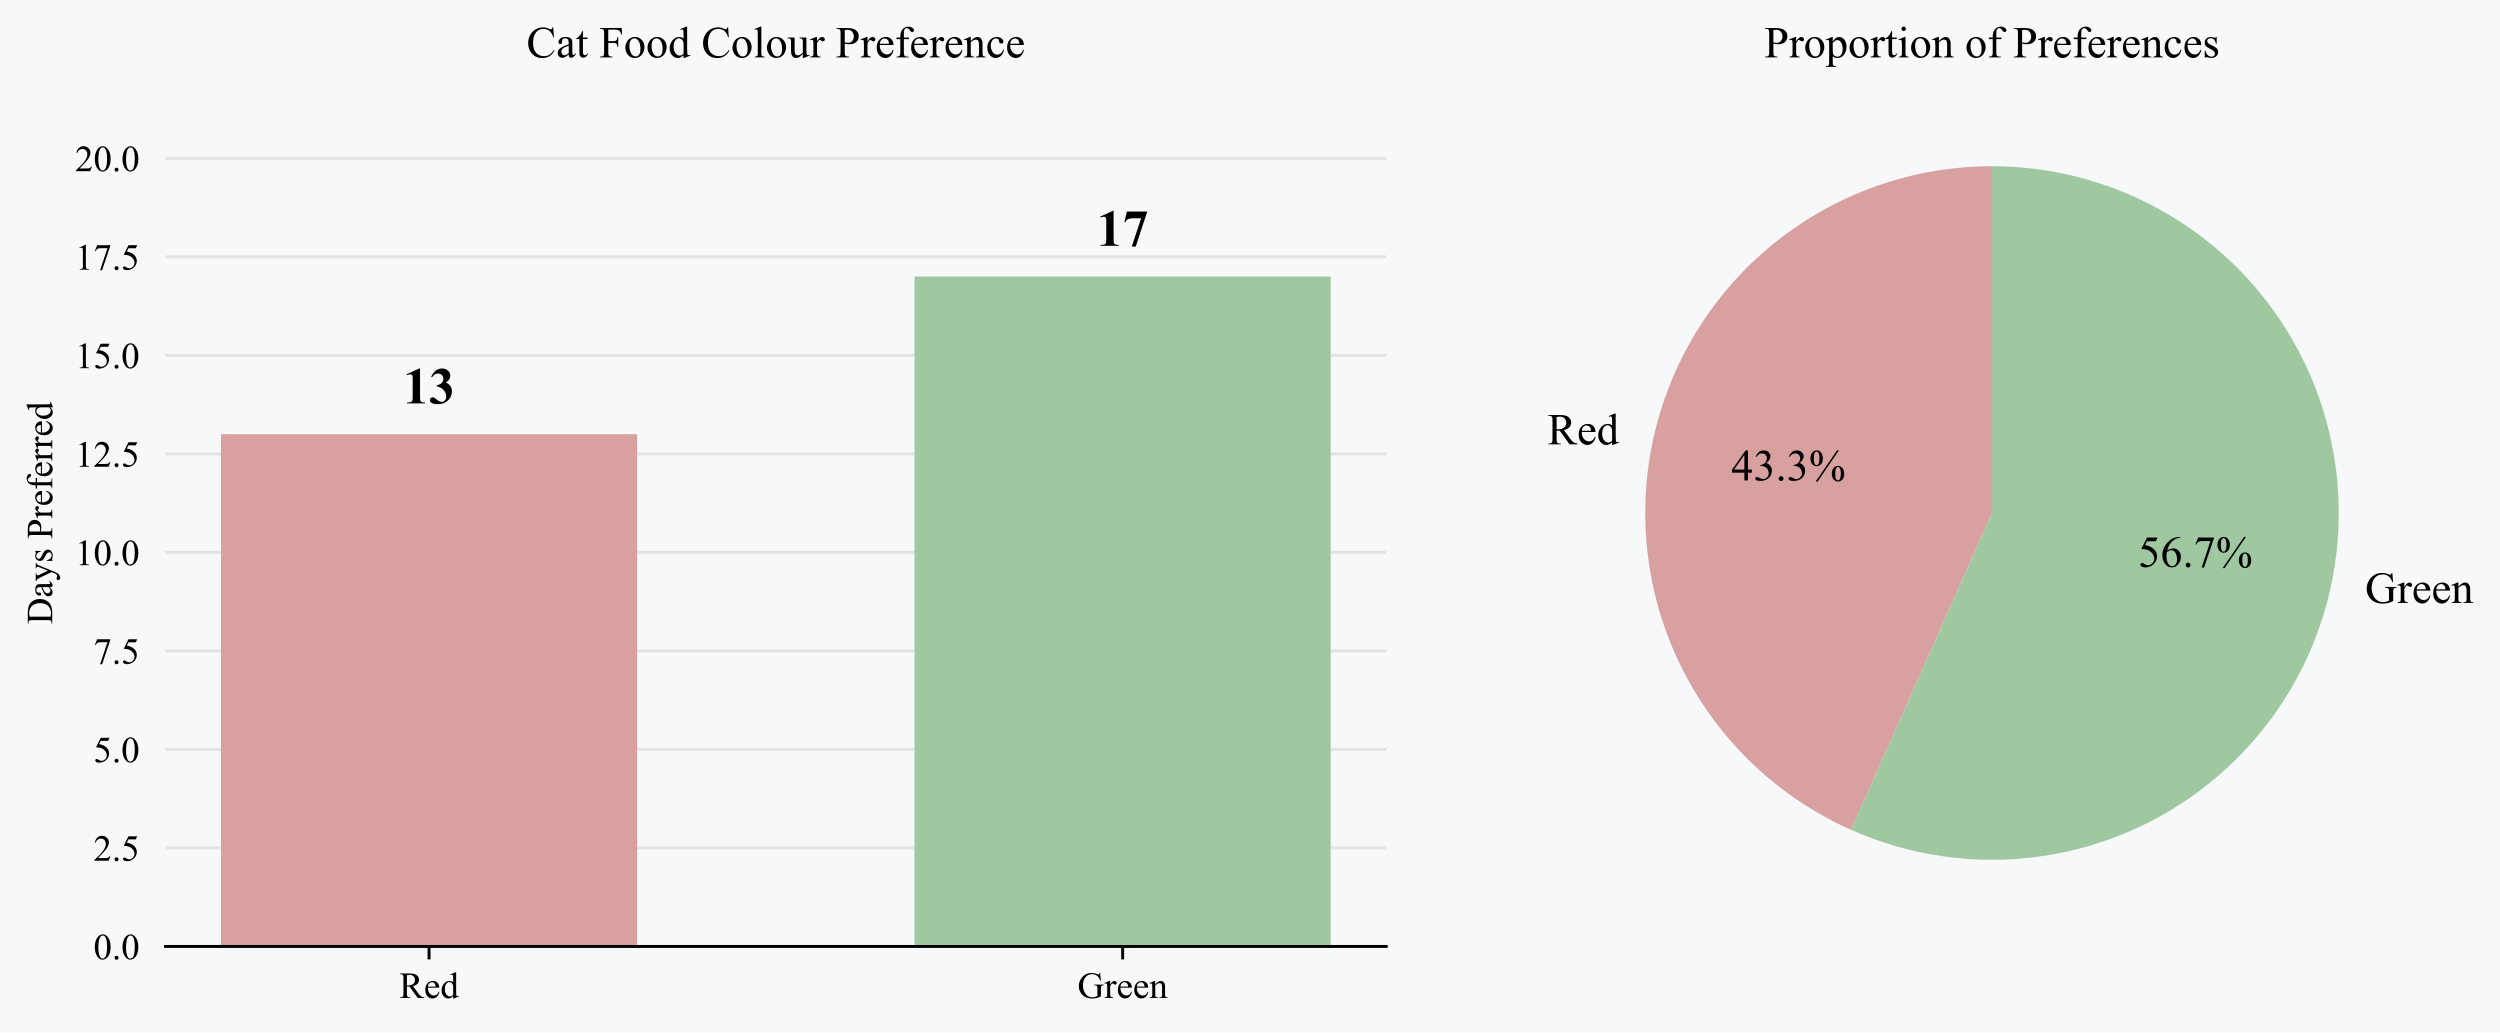
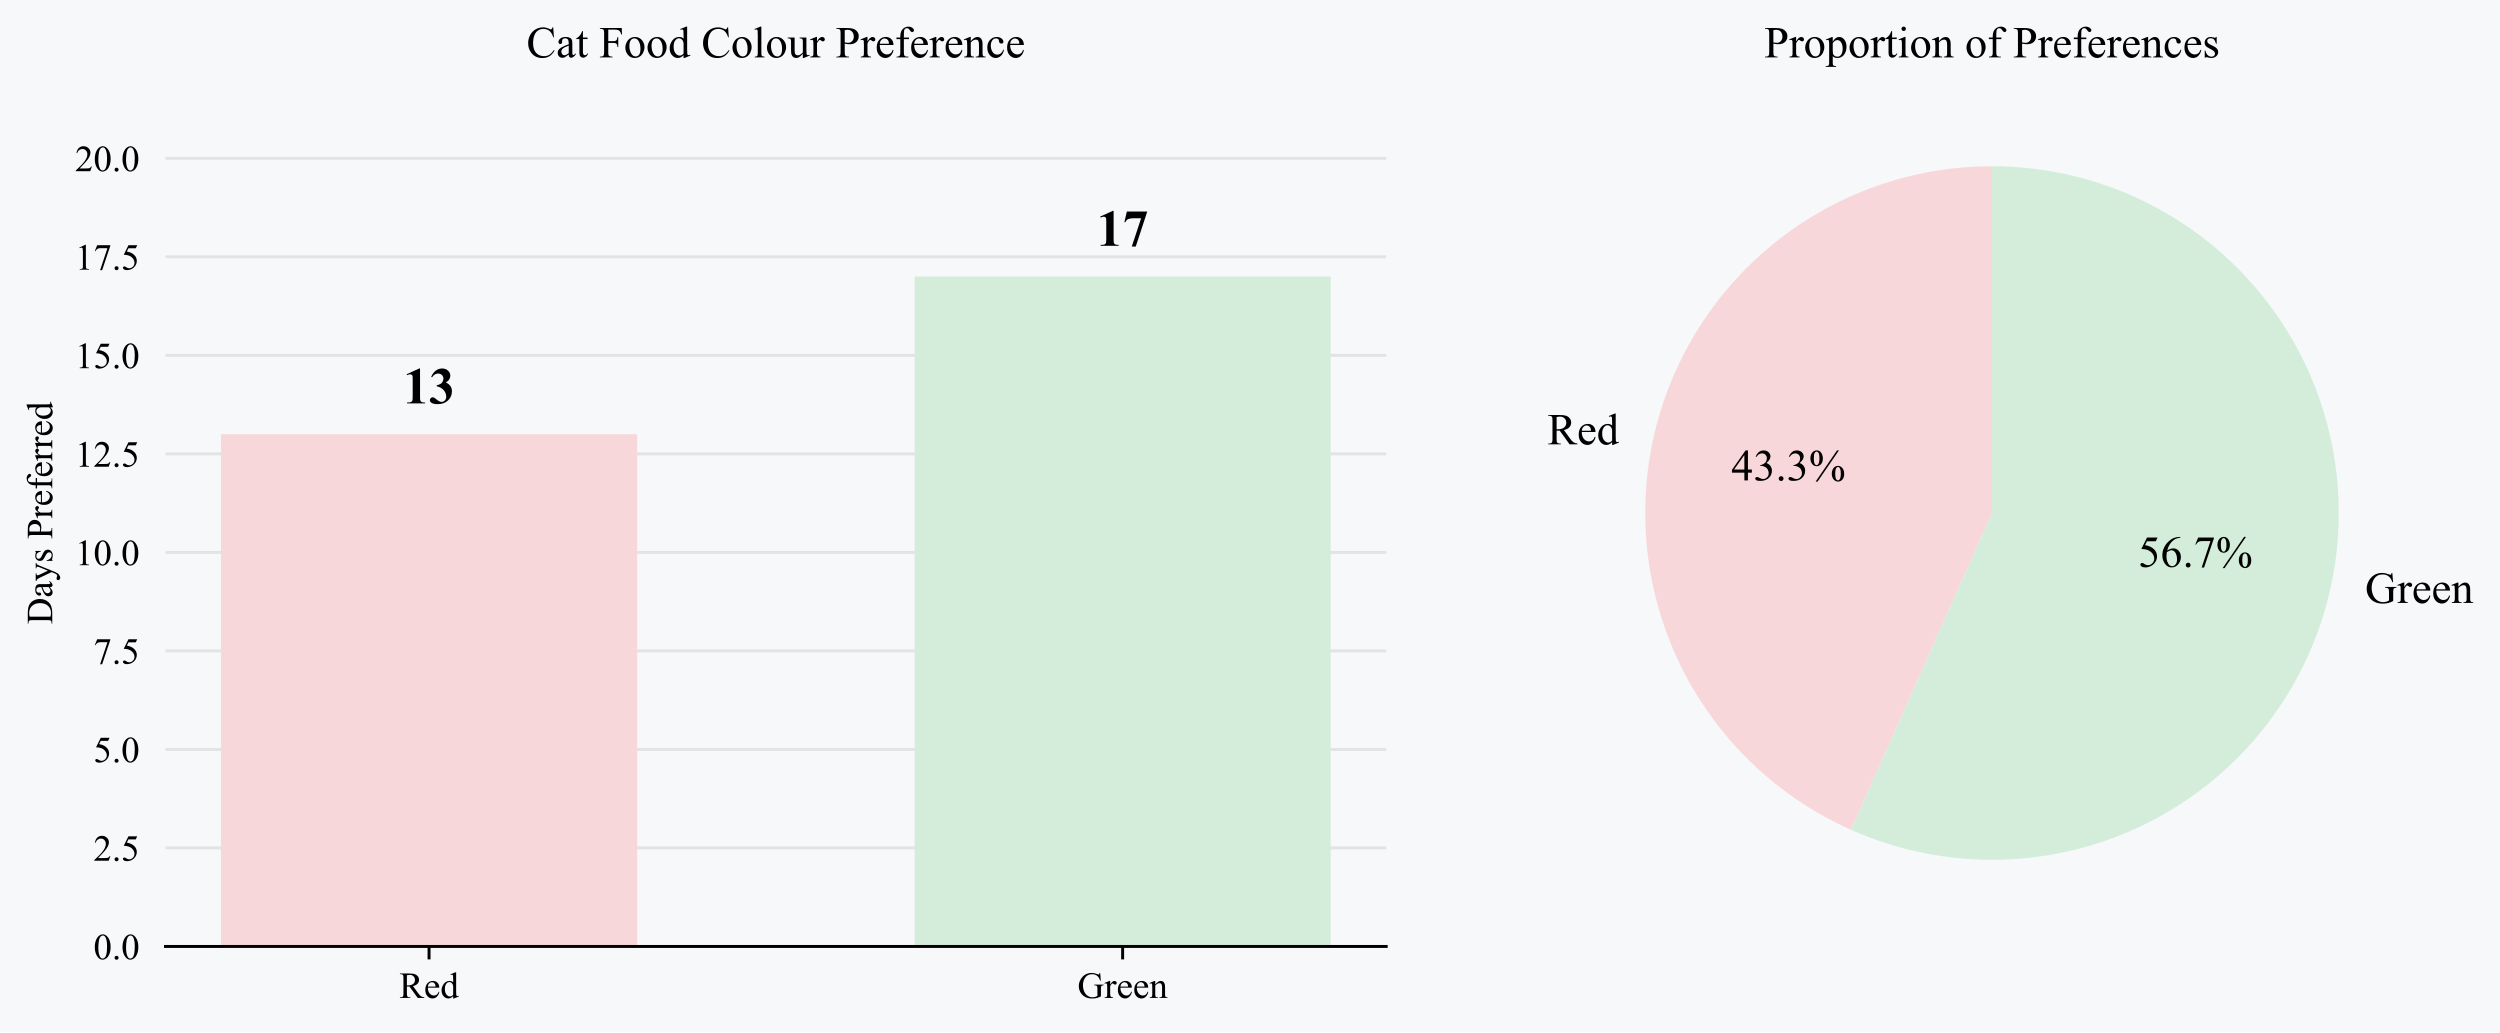
<svg xmlns="http://www.w3.org/2000/svg" xmlns:xlink="http://www.w3.org/1999/xlink" width="676.773pt" height="279.495pt" viewBox="0 0 676.773 279.495" version="1.1">
  <defs>
    <style type="text/css">*{stroke-linejoin: round; stroke-linecap: butt}</style>
  </defs>
  <g id="figure_1">
    <g id="patch_1">
      <path d="M 0 279.495  L 676.773 279.495  L 676.773 0  L 0 0  z " style="fill: #f6f8fa" />
    </g>
    <g id="axes_1">
      <g id="patch_2">
        <path d="M 44.802 256.212  L 375.255 256.212  L 375.255 21.532  L 44.802 21.532  z " style="fill: #f6f8fa" />
      </g>
      <g id="matplotlib.axis_1">
        <g id="xtick_1">
          <g id="line2d_1">
            <defs>
-               <path id="mcd4ab4fee8" d="M 0 0  L 0 3.5  " style="stroke: #000000; stroke-width: 0.8" />
+               <path id="mdacea5c251" d="M 0 0  L 0 3.5  " style="stroke: #000000; stroke-width: 0.8" />
            </defs>
            <g>
-               <use xlink:href="#mcd4ab4fee8" x="116.149" y="256.212" style="stroke: #000000; stroke-width: 0.8" />
+               <use xlink:href="#mdacea5c251" x="116.149" y="256.212" style="stroke: #000000; stroke-width: 0.8" />
            </g>
          </g>
          <g id="text_1">
            <g transform="translate(108.0947 270.1562) scale(0.1 -0.1)">
              <defs>
                <path id="TimesNewRomanPSMT-52" d="M 4325 0  L 3194 0  L 1759 1981  Q 1600 1975 1500 1975  Q 1459 1975 1412 1976  Q 1366 1978 1316 1981  L 1316 750  Q 1316 350 1403 253  Q 1522 116 1759 116  L 1925 116  L 1925 0  L 109 0  L 109 116  L 269 116  Q 538 116 653 291  Q 719 388 719 750  L 719 3488  Q 719 3888 631 3984  Q 509 4122 269 4122  L 109 4122  L 109 4238  L 1653 4238  Q 2328 4238 2648 4139  Q 2969 4041 3192 3777  Q 3416 3513 3416 3147  Q 3416 2756 3161 2468  Q 2906 2181 2372 2063  L 3247 847  Q 3547 428 3762 290  Q 3978 153 4325 116  L 4325 0  z M 1316 2178  Q 1375 2178 1419 2176  Q 1463 2175 1491 2175  Q 2097 2175 2405 2437  Q 2713 2700 2713 3106  Q 2713 3503 2464 3751  Q 2216 4000 1806 4000  Q 1625 4000 1316 3941  L 1316 2178  z " transform="scale(0.015625)" />
                <path id="TimesNewRomanPSMT-65" d="M 681 1784  Q 678 1147 991 784  Q 1303 422 1725 422  Q 2006 422 2214 576  Q 2422 731 2563 1106  L 2659 1044  Q 2594 616 2278 264  Q 1963 -88 1488 -88  Q 972 -88 605 314  Q 238 716 238 1394  Q 238 2128 614 2539  Q 991 2950 1559 2950  Q 2041 2950 2350 2633  Q 2659 2316 2659 1784  L 681 1784  z M 681 1966  L 2006 1966  Q 1991 2241 1941 2353  Q 1863 2528 1708 2628  Q 1553 2728 1384 2728  Q 1125 2728 920 2526  Q 716 2325 681 1966  z " transform="scale(0.015625)" />
                <path id="TimesNewRomanPSMT-64" d="M 2222 322  Q 2013 103 1813 7  Q 1613 -88 1381 -88  Q 913 -88 563 304  Q 213 697 213 1313  Q 213 1928 600 2439  Q 988 2950 1597 2950  Q 1975 2950 2222 2709  L 2222 3238  Q 2222 3728 2198 3840  Q 2175 3953 2125 3993  Q 2075 4034 2000 4034  Q 1919 4034 1784 3984  L 1744 4094  L 2597 4444  L 2738 4444  L 2738 1134  Q 2738 631 2761 520  Q 2784 409 2836 365  Q 2888 322 2956 322  Q 3041 322 3181 375  L 3216 266  L 2366 -88  L 2222 -88  L 2222 322  z M 2222 541  L 2222 2016  Q 2203 2228 2109 2403  Q 2016 2578 1861 2667  Q 1706 2756 1559 2756  Q 1284 2756 1069 2509  Q 784 2184 784 1559  Q 784 928 1059 592  Q 1334 256 1672 256  Q 1956 256 2222 541  z " transform="scale(0.015625)" />
              </defs>
              <use xlink:href="#TimesNewRomanPSMT-52" />
              <use xlink:href="#TimesNewRomanPSMT-65" x="66.699" />
              <use xlink:href="#TimesNewRomanPSMT-64" x="111.084" />
            </g>
          </g>
        </g>
        <g id="xtick_2">
          <g id="line2d_2">
            <g>
-               <use xlink:href="#mcd4ab4fee8" x="303.907" y="256.212" style="stroke: #000000; stroke-width: 0.8" />
+               <use xlink:href="#mdacea5c251" x="303.907" y="256.212" style="stroke: #000000; stroke-width: 0.8" />
            </g>
          </g>
          <g id="text_2">
            <g transform="translate(291.6919 270.1562) scale(0.1 -0.1)">
              <defs>
                <path id="TimesNewRomanPSMT-47" d="M 3928 4334  L 4038 2997  L 3928 2997  Q 3763 3497 3500 3750  Q 3122 4116 2528 4116  Q 1719 4116 1297 3475  Q 944 2934 944 2188  Q 944 1581 1178 1081  Q 1413 581 1792 348  Q 2172 116 2572 116  Q 2806 116 3025 175  Q 3244 234 3447 350  L 3447 1575  Q 3447 1894 3398 1992  Q 3350 2091 3248 2142  Q 3147 2194 2891 2194  L 2891 2313  L 4531 2313  L 4531 2194  L 4453 2194  Q 4209 2194 4119 2031  Q 4056 1916 4056 1575  L 4056 278  Q 3697 84 3347 -6  Q 2997 -97 2569 -97  Q 1341 -97 703 691  Q 225 1281 225 2053  Q 225 2613 494 3125  Q 813 3734 1369 4063  Q 1834 4334 2469 4334  Q 2700 4334 2889 4296  Q 3078 4259 3425 4131  Q 3600 4066 3659 4066  Q 3719 4066 3761 4120  Q 3803 4175 3813 4334  L 3928 4334  z " transform="scale(0.015625)" />
                <path id="TimesNewRomanPSMT-72" d="M 1038 2947  L 1038 2303  Q 1397 2947 1775 2947  Q 1947 2947 2059 2842  Q 2172 2738 2172 2600  Q 2172 2478 2090 2393  Q 2009 2309 1897 2309  Q 1788 2309 1652 2417  Q 1516 2525 1450 2525  Q 1394 2525 1328 2463  Q 1188 2334 1038 2041  L 1038 669  Q 1038 431 1097 309  Q 1138 225 1241 169  Q 1344 113 1538 113  L 1538 0  L 72 0  L 72 113  Q 291 113 397 181  Q 475 231 506 341  Q 522 394 522 644  L 522 1753  Q 522 2253 501 2348  Q 481 2444 426 2487  Q 372 2531 291 2531  Q 194 2531 72 2484  L 41 2597  L 906 2947  L 1038 2947  z " transform="scale(0.015625)" />
                <path id="TimesNewRomanPSMT-6e" d="M 1034 2341  Q 1538 2947 1994 2947  Q 2228 2947 2397 2830  Q 2566 2713 2666 2444  Q 2734 2256 2734 1869  L 2734 647  Q 2734 375 2778 278  Q 2813 200 2889 156  Q 2966 113 3172 113  L 3172 0  L 1756 0  L 1756 113  L 1816 113  Q 2016 113 2095 173  Q 2175 234 2206 353  Q 2219 400 2219 647  L 2219 1819  Q 2219 2209 2117 2386  Q 2016 2563 1775 2563  Q 1403 2563 1034 2156  L 1034 647  Q 1034 356 1069 288  Q 1113 197 1189 155  Q 1266 113 1500 113  L 1500 0  L 84 0  L 84 113  L 147 113  Q 366 113 442 223  Q 519 334 519 647  L 519 1709  Q 519 2225 495 2337  Q 472 2450 423 2490  Q 375 2531 294 2531  Q 206 2531 84 2484  L 38 2597  L 900 2947  L 1034 2947  L 1034 2341  z " transform="scale(0.015625)" />
              </defs>
              <use xlink:href="#TimesNewRomanPSMT-47" />
              <use xlink:href="#TimesNewRomanPSMT-72" x="72.217" />
              <use xlink:href="#TimesNewRomanPSMT-65" x="105.518" />
              <use xlink:href="#TimesNewRomanPSMT-65" x="149.902" />
              <use xlink:href="#TimesNewRomanPSMT-6e" x="194.287" />
            </g>
          </g>
        </g>
      </g>
      <g id="matplotlib.axis_2">
        <g id="ytick_1">
          <g id="line2d_3">
-             <path d="M 44.802 256.212  L 375.255 256.212  " clip-path="url(#pd2b4580885)" style="fill: none; stroke: #b0b0b0; stroke-opacity: 0.3; stroke-width: 0.8; stroke-linecap: square" />
+             <path d="M 44.802 256.212  L 375.255 256.212  " clip-path="url(#p3862cb9d62)" style="fill: none; stroke: #b0b0b0; stroke-opacity: 0.3; stroke-width: 0.8; stroke-linecap: square" />
          </g>
          <g id="text_3">
            <g transform="translate(25.30156 259.6844) scale(0.1 -0.1)">
              <defs>
                <path id="TimesNewRomanPSMT-30" d="M 231 2094  Q 231 2819 450 3342  Q 669 3866 1031 4122  Q 1313 4325 1613 4325  Q 2100 4325 2488 3828  Q 2972 3213 2972 2159  Q 2972 1422 2759 906  Q 2547 391 2217 158  Q 1888 -75 1581 -75  Q 975 -75 572 641  Q 231 1244 231 2094  z M 844 2016  Q 844 1141 1059 588  Q 1238 122 1591 122  Q 1759 122 1940 273  Q 2122 425 2216 781  Q 2359 1319 2359 2297  Q 2359 3022 2209 3506  Q 2097 3866 1919 4016  Q 1791 4119 1609 4119  Q 1397 4119 1231 3928  Q 1006 3669 925 3112  Q 844 2556 844 2016  z " transform="scale(0.015625)" />
                <path id="TimesNewRomanPSMT-2e" d="M 800 606  Q 947 606 1047 504  Q 1147 403 1147 259  Q 1147 116 1045 14  Q 944 -88 800 -88  Q 656 -88 554 14  Q 453 116 453 259  Q 453 406 554 506  Q 656 606 800 606  z " transform="scale(0.015625)" />
              </defs>
              <use xlink:href="#TimesNewRomanPSMT-30" />
              <use xlink:href="#TimesNewRomanPSMT-2e" x="50" />
              <use xlink:href="#TimesNewRomanPSMT-30" x="75" />
            </g>
          </g>
        </g>
        <g id="ytick_2">
          <g id="line2d_4">
-             <path d="M 44.802 229.544  L 375.255 229.544  " clip-path="url(#pd2b4580885)" style="fill: none; stroke: #b0b0b0; stroke-opacity: 0.3; stroke-width: 0.8; stroke-linecap: square" />
+             <path d="M 44.802 229.544  L 375.255 229.544  " clip-path="url(#p3862cb9d62)" style="fill: none; stroke: #b0b0b0; stroke-opacity: 0.3; stroke-width: 0.8; stroke-linecap: square" />
          </g>
          <g id="text_4">
            <g transform="translate(25.30156 233.0162) scale(0.1 -0.1)">
              <defs>
                <path id="TimesNewRomanPSMT-32" d="M 2934 816  L 2638 0  L 138 0  L 138 116  Q 1241 1122 1691 1759  Q 2141 2397 2141 2925  Q 2141 3328 1894 3587  Q 1647 3847 1303 3847  Q 991 3847 742 3664  Q 494 3481 375 3128  L 259 3128  Q 338 3706 661 4015  Q 984 4325 1469 4325  Q 1984 4325 2329 3994  Q 2675 3663 2675 3213  Q 2675 2891 2525 2569  Q 2294 2063 1775 1497  Q 997 647 803 472  L 1909 472  Q 2247 472 2383 497  Q 2519 522 2628 598  Q 2738 675 2819 816  L 2934 816  z " transform="scale(0.015625)" />
                <path id="TimesNewRomanPSMT-35" d="M 2778 4238  L 2534 3706  L 1259 3706  L 981 3138  Q 1809 3016 2294 2522  Q 2709 2097 2709 1522  Q 2709 1188 2573 903  Q 2438 619 2231 419  Q 2025 219 1772 97  Q 1413 -75 1034 -75  Q 653 -75 479 54  Q 306 184 306 341  Q 306 428 378 495  Q 450 563 559 563  Q 641 563 702 538  Q 763 513 909 409  Q 1144 247 1384 247  Q 1750 247 2026 523  Q 2303 800 2303 1197  Q 2303 1581 2056 1914  Q 1809 2247 1375 2428  Q 1034 2569 447 2591  L 1259 4238  L 2778 4238  z " transform="scale(0.015625)" />
              </defs>
              <use xlink:href="#TimesNewRomanPSMT-32" />
              <use xlink:href="#TimesNewRomanPSMT-2e" x="50" />
              <use xlink:href="#TimesNewRomanPSMT-35" x="75" />
            </g>
          </g>
        </g>
        <g id="ytick_3">
          <g id="line2d_5">
-             <path d="M 44.802 202.876  L 375.255 202.876  " clip-path="url(#pd2b4580885)" style="fill: none; stroke: #b0b0b0; stroke-opacity: 0.3; stroke-width: 0.8; stroke-linecap: square" />
+             <path d="M 44.802 202.876  L 375.255 202.876  " clip-path="url(#p3862cb9d62)" style="fill: none; stroke: #b0b0b0; stroke-opacity: 0.3; stroke-width: 0.8; stroke-linecap: square" />
          </g>
          <g id="text_5">
            <g transform="translate(25.30156 206.348) scale(0.1 -0.1)">
              <use xlink:href="#TimesNewRomanPSMT-35" />
              <use xlink:href="#TimesNewRomanPSMT-2e" x="50" />
              <use xlink:href="#TimesNewRomanPSMT-30" x="75" />
            </g>
          </g>
        </g>
        <g id="ytick_4">
          <g id="line2d_6">
-             <path d="M 44.802 176.208  L 375.255 176.208  " clip-path="url(#pd2b4580885)" style="fill: none; stroke: #b0b0b0; stroke-opacity: 0.3; stroke-width: 0.8; stroke-linecap: square" />
+             <path d="M 44.802 176.208  L 375.255 176.208  " clip-path="url(#p3862cb9d62)" style="fill: none; stroke: #b0b0b0; stroke-opacity: 0.3; stroke-width: 0.8; stroke-linecap: square" />
          </g>
          <g id="text_6">
            <g transform="translate(25.30156 179.6798) scale(0.1 -0.1)">
              <defs>
                <path id="TimesNewRomanPSMT-37" d="M 644 4238  L 2916 4238  L 2916 4119  L 1503 -88  L 1153 -88  L 2419 3728  L 1253 3728  Q 900 3728 750 3644  Q 488 3500 328 3200  L 238 3234  L 644 4238  z " transform="scale(0.015625)" />
              </defs>
              <use xlink:href="#TimesNewRomanPSMT-37" />
              <use xlink:href="#TimesNewRomanPSMT-2e" x="50" />
              <use xlink:href="#TimesNewRomanPSMT-35" x="75" />
            </g>
          </g>
        </g>
        <g id="ytick_5">
          <g id="line2d_7">
-             <path d="M 44.802 149.54  L 375.255 149.54  " clip-path="url(#pd2b4580885)" style="fill: none; stroke: #b0b0b0; stroke-opacity: 0.3; stroke-width: 0.8; stroke-linecap: square" />
+             <path d="M 44.802 149.54  L 375.255 149.54  " clip-path="url(#p3862cb9d62)" style="fill: none; stroke: #b0b0b0; stroke-opacity: 0.3; stroke-width: 0.8; stroke-linecap: square" />
          </g>
          <g id="text_7">
            <g transform="translate(20.30156 153.0116) scale(0.1 -0.1)">
              <defs>
                <path id="TimesNewRomanPSMT-31" d="M 750 3822  L 1781 4325  L 1884 4325  L 1884 747  Q 1884 391 1914 303  Q 1944 216 2037 169  Q 2131 122 2419 116  L 2419 0  L 825 0  L 825 116  Q 1125 122 1212 167  Q 1300 213 1334 289  Q 1369 366 1369 747  L 1369 3034  Q 1369 3497 1338 3628  Q 1316 3728 1258 3775  Q 1200 3822 1119 3822  Q 1003 3822 797 3725  L 750 3822  z " transform="scale(0.015625)" />
              </defs>
              <use xlink:href="#TimesNewRomanPSMT-31" />
              <use xlink:href="#TimesNewRomanPSMT-30" x="50" />
              <use xlink:href="#TimesNewRomanPSMT-2e" x="100" />
              <use xlink:href="#TimesNewRomanPSMT-30" x="125" />
            </g>
          </g>
        </g>
        <g id="ytick_6">
          <g id="line2d_8">
-             <path d="M 44.802 122.872  L 375.255 122.872  " clip-path="url(#pd2b4580885)" style="fill: none; stroke: #b0b0b0; stroke-opacity: 0.3; stroke-width: 0.8; stroke-linecap: square" />
+             <path d="M 44.802 122.872  L 375.255 122.872  " clip-path="url(#p3862cb9d62)" style="fill: none; stroke: #b0b0b0; stroke-opacity: 0.3; stroke-width: 0.8; stroke-linecap: square" />
          </g>
          <g id="text_8">
            <g transform="translate(20.30156 126.3435) scale(0.1 -0.1)">
              <use xlink:href="#TimesNewRomanPSMT-31" />
              <use xlink:href="#TimesNewRomanPSMT-32" x="50" />
              <use xlink:href="#TimesNewRomanPSMT-2e" x="100" />
              <use xlink:href="#TimesNewRomanPSMT-35" x="125" />
            </g>
          </g>
        </g>
        <g id="ytick_7">
          <g id="line2d_9">
-             <path d="M 44.802 96.203  L 375.255 96.203  " clip-path="url(#pd2b4580885)" style="fill: none; stroke: #b0b0b0; stroke-opacity: 0.3; stroke-width: 0.8; stroke-linecap: square" />
+             <path d="M 44.802 96.203  L 375.255 96.203  " clip-path="url(#p3862cb9d62)" style="fill: none; stroke: #b0b0b0; stroke-opacity: 0.3; stroke-width: 0.8; stroke-linecap: square" />
          </g>
          <g id="text_9">
            <g transform="translate(20.30156 99.67528) scale(0.1 -0.1)">
              <use xlink:href="#TimesNewRomanPSMT-31" />
              <use xlink:href="#TimesNewRomanPSMT-35" x="50" />
              <use xlink:href="#TimesNewRomanPSMT-2e" x="100" />
              <use xlink:href="#TimesNewRomanPSMT-30" x="125" />
            </g>
          </g>
        </g>
        <g id="ytick_8">
          <g id="line2d_10">
-             <path d="M 44.802 69.535  L 375.255 69.535  " clip-path="url(#pd2b4580885)" style="fill: none; stroke: #b0b0b0; stroke-opacity: 0.3; stroke-width: 0.8; stroke-linecap: square" />
+             <path d="M 44.802 69.535  L 375.255 69.535  " clip-path="url(#p3862cb9d62)" style="fill: none; stroke: #b0b0b0; stroke-opacity: 0.3; stroke-width: 0.8; stroke-linecap: square" />
          </g>
          <g id="text_10">
            <g transform="translate(20.30156 73.0071) scale(0.1 -0.1)">
              <use xlink:href="#TimesNewRomanPSMT-31" />
              <use xlink:href="#TimesNewRomanPSMT-37" x="50" />
              <use xlink:href="#TimesNewRomanPSMT-2e" x="100" />
              <use xlink:href="#TimesNewRomanPSMT-35" x="125" />
            </g>
          </g>
        </g>
        <g id="ytick_9">
          <g id="line2d_11">
-             <path d="M 44.802 42.867  L 375.255 42.867  " clip-path="url(#pd2b4580885)" style="fill: none; stroke: #b0b0b0; stroke-opacity: 0.3; stroke-width: 0.8; stroke-linecap: square" />
+             <path d="M 44.802 42.867  L 375.255 42.867  " clip-path="url(#p3862cb9d62)" style="fill: none; stroke: #b0b0b0; stroke-opacity: 0.3; stroke-width: 0.8; stroke-linecap: square" />
          </g>
          <g id="text_11">
            <g transform="translate(20.30156 46.33892) scale(0.1 -0.1)">
              <use xlink:href="#TimesNewRomanPSMT-32" />
              <use xlink:href="#TimesNewRomanPSMT-30" x="50" />
              <use xlink:href="#TimesNewRomanPSMT-2e" x="100" />
              <use xlink:href="#TimesNewRomanPSMT-30" x="125" />
            </g>
          </g>
        </g>
        <g id="text_12">
          <g transform="translate(14.14375 168.9975) rotate(-90) scale(0.1 -0.1)">
            <defs>
              <path id="TimesNewRomanPSMT-44" d="M 109 0  L 109 116  L 269 116  Q 538 116 650 288  Q 719 391 719 750  L 719 3488  Q 719 3884 631 3984  Q 509 4122 269 4122  L 109 4122  L 109 4238  L 1834 4238  Q 2784 4238 3279 4022  Q 3775 3806 4076 3303  Q 4378 2800 4378 2141  Q 4378 1256 3841 663  Q 3238 0 2003 0  L 109 0  z M 1319 306  Q 1716 219 1984 219  Q 2709 219 3187 728  Q 3666 1238 3666 2109  Q 3666 2988 3187 3494  Q 2709 4000 1959 4000  Q 1678 4000 1319 3909  L 1319 306  z " transform="scale(0.015625)" />
              <path id="TimesNewRomanPSMT-61" d="M 1822 413  Q 1381 72 1269 19  Q 1100 -59 909 -59  Q 613 -59 420 144  Q 228 347 228 678  Q 228 888 322 1041  Q 450 1253 767 1440  Q 1084 1628 1822 1897  L 1822 2009  Q 1822 2438 1686 2597  Q 1550 2756 1291 2756  Q 1094 2756 978 2650  Q 859 2544 859 2406  L 866 2225  Q 866 2081 792 2003  Q 719 1925 600 1925  Q 484 1925 411 2006  Q 338 2088 338 2228  Q 338 2497 613 2722  Q 888 2947 1384 2947  Q 1766 2947 2009 2819  Q 2194 2722 2281 2516  Q 2338 2381 2338 1966  L 2338 994  Q 2338 584 2353 492  Q 2369 400 2405 369  Q 2441 338 2488 338  Q 2538 338 2575 359  Q 2641 400 2828 588  L 2828 413  Q 2478 -56 2159 -56  Q 2006 -56 1915 50  Q 1825 156 1822 413  z M 1822 616  L 1822 1706  Q 1350 1519 1213 1441  Q 966 1303 859 1153  Q 753 1003 753 825  Q 753 600 887 451  Q 1022 303 1197 303  Q 1434 303 1822 616  z " transform="scale(0.015625)" />
              <path id="TimesNewRomanPSMT-79" d="M 38 2863  L 1372 2863  L 1372 2747  L 1306 2747  Q 1166 2747 1095 2686  Q 1025 2625 1025 2534  Q 1025 2413 1128 2197  L 1825 753  L 2466 2334  Q 2519 2463 2519 2588  Q 2519 2644 2497 2672  Q 2472 2706 2419 2726  Q 2366 2747 2231 2747  L 2231 2863  L 3163 2863  L 3163 2747  Q 3047 2734 2984 2696  Q 2922 2659 2847 2556  Q 2819 2513 2741 2316  L 1575 -541  Q 1406 -956 1132 -1168  Q 859 -1381 606 -1381  Q 422 -1381 303 -1275  Q 184 -1169 184 -1031  Q 184 -900 270 -820  Q 356 -741 506 -741  Q 609 -741 788 -809  Q 913 -856 944 -856  Q 1038 -856 1148 -759  Q 1259 -663 1372 -384  L 1575 113  L 547 2272  Q 500 2369 397 2513  Q 319 2622 269 2659  Q 197 2709 38 2747  L 38 2863  z " transform="scale(0.015625)" />
              <path id="TimesNewRomanPSMT-73" d="M 2050 2947  L 2050 1972  L 1947 1972  Q 1828 2431 1642 2597  Q 1456 2763 1169 2763  Q 950 2763 815 2647  Q 681 2531 681 2391  Q 681 2216 781 2091  Q 878 1963 1175 1819  L 1631 1597  Q 2266 1288 2266 781  Q 2266 391 1970 151  Q 1675 -88 1309 -88  Q 1047 -88 709 6  Q 606 38 541 38  Q 469 38 428 -44  L 325 -44  L 325 978  L 428 978  Q 516 541 762 319  Q 1009 97 1316 97  Q 1531 97 1667 223  Q 1803 350 1803 528  Q 1803 744 1651 891  Q 1500 1038 1047 1263  Q 594 1488 453 1669  Q 313 1847 313 2119  Q 313 2472 555 2709  Q 797 2947 1181 2947  Q 1350 2947 1591 2875  Q 1750 2828 1803 2828  Q 1853 2828 1881 2850  Q 1909 2872 1947 2947  L 2050 2947  z " transform="scale(0.015625)" />
              <path id="TimesNewRomanPSMT-20" transform="scale(0.015625)" />
              <path id="TimesNewRomanPSMT-50" d="M 1313 1984  L 1313 750  Q 1313 350 1400 253  Q 1519 116 1759 116  L 1922 116  L 1922 0  L 106 0  L 106 116  L 266 116  Q 534 116 650 291  Q 713 388 713 750  L 713 3488  Q 713 3888 628 3984  Q 506 4122 266 4122  L 106 4122  L 106 4238  L 1659 4238  Q 2228 4238 2556 4120  Q 2884 4003 3109 3725  Q 3334 3447 3334 3066  Q 3334 2547 2992 2222  Q 2650 1897 2025 1897  Q 1872 1897 1694 1919  Q 1516 1941 1313 1984  z M 1313 2163  Q 1478 2131 1606 2115  Q 1734 2100 1825 2100  Q 2150 2100 2386 2351  Q 2622 2603 2622 3003  Q 2622 3278 2509 3514  Q 2397 3750 2190 3867  Q 1984 3984 1722 3984  Q 1563 3984 1313 3925  L 1313 2163  z " transform="scale(0.015625)" />
              <path id="TimesNewRomanPSMT-66" d="M 1319 2638  L 1319 756  Q 1319 356 1406 250  Q 1522 113 1716 113  L 1975 113  L 1975 0  L 266 0  L 266 113  L 394 113  Q 519 113 622 175  Q 725 238 764 344  Q 803 450 803 756  L 803 2638  L 247 2638  L 247 2863  L 803 2863  L 803 3050  Q 803 3478 940 3775  Q 1078 4072 1361 4255  Q 1644 4438 1997 4438  Q 2325 4438 2600 4225  Q 2781 4084 2781 3909  Q 2781 3816 2700 3733  Q 2619 3650 2525 3650  Q 2453 3650 2373 3701  Q 2294 3753 2178 3923  Q 2063 4094 1966 4153  Q 1869 4213 1750 4213  Q 1606 4213 1506 4136  Q 1406 4059 1362 3898  Q 1319 3738 1319 3069  L 1319 2863  L 2056 2863  L 2056 2638  L 1319 2638  z " transform="scale(0.015625)" />
            </defs>
            <use xlink:href="#TimesNewRomanPSMT-44" />
            <use xlink:href="#TimesNewRomanPSMT-61" x="72.217" />
            <use xlink:href="#TimesNewRomanPSMT-79" x="116.602" />
            <use xlink:href="#TimesNewRomanPSMT-73" x="166.602" />
            <use xlink:href="#TimesNewRomanPSMT-20" x="205.518" />
            <use xlink:href="#TimesNewRomanPSMT-50" x="230.518" />
            <use xlink:href="#TimesNewRomanPSMT-72" x="286.133" />
            <use xlink:href="#TimesNewRomanPSMT-65" x="319.434" />
            <use xlink:href="#TimesNewRomanPSMT-66" x="363.818" />
            <use xlink:href="#TimesNewRomanPSMT-65" x="397.119" />
            <use xlink:href="#TimesNewRomanPSMT-72" x="441.504" />
            <use xlink:href="#TimesNewRomanPSMT-72" x="474.805" />
            <use xlink:href="#TimesNewRomanPSMT-65" x="508.105" />
            <use xlink:href="#TimesNewRomanPSMT-64" x="552.49" />
          </g>
        </g>
      </g>
      <g id="patch_3">
-         <path d="M 59.822 256.212  L 172.477 256.212  L 172.477 117.538  L 59.822 117.538  z " clip-path="url(#pd2b4580885)" style="fill: #d9a0a0" />
+         <path d="M 59.822 256.212  L 172.477 256.212  L 172.477 117.538  L 59.822 117.538  z " clip-path="url(#p3862cb9d62)" style="fill: #f8d7da" />
      </g>
      <g id="patch_4">
-         <path d="M 247.58 256.212  L 360.234 256.212  L 360.234 74.869  L 247.58 74.869  z " clip-path="url(#pd2b4580885)" style="fill: #a0c8a0" />
+         <path d="M 247.58 256.212  L 360.234 256.212  L 360.234 74.869  L 247.58 74.869  z " clip-path="url(#p3862cb9d62)" style="fill: #d4edda" />
      </g>
      <g id="patch_5">
        <path d="M 44.802 256.212  L 375.255 256.212  " style="fill: none; stroke: #000000; stroke-width: 0.8; stroke-linejoin: miter; stroke-linecap: square" />
      </g>
      <g id="text_13">
        <g transform="translate(109.1494 109.2096) scale(0.14 -0.14)">
          <defs>
            <path id="TimesNewRomanPS-BoldMT-31" d="M 2084 4325  L 2084 859  Q 2084 469 2118 361  Q 2153 253 2262 184  Q 2372 116 2613 116  L 2709 116  L 2709 0  L 478 0  L 478 116  L 591 116  Q 863 116 978 178  Q 1094 241 1134 350  Q 1175 459 1175 859  L 1175 3056  Q 1175 3350 1147 3423  Q 1119 3497 1042 3548  Q 966 3600 866 3600  Q 706 3600 478 3500  L 422 3613  L 1981 4325  L 2084 4325  z " transform="scale(0.015625)" />
            <path id="TimesNewRomanPS-BoldMT-33" d="M 947 2125  L 947 2234  Q 1303 2338 1440 2427  Q 1578 2516 1678 2698  Q 1778 2881 1778 3069  Q 1778 3328 1589 3514  Q 1400 3700 1119 3700  Q 681 3700 375 3238  L 259 3278  Q 484 3800 836 4062  Q 1188 4325 1619 4325  Q 2059 4325 2345 4056  Q 2631 3788 2631 3428  Q 2631 3194 2498 2976  Q 2366 2759 2081 2594  Q 2447 2416 2639 2155  Q 2831 1894 2831 1500  Q 2831 838 2351 373  Q 1872 -91 1066 -91  Q 528 -91 281 88  Q 103 213 103 409  Q 103 553 206 654  Q 309 756 444 756  Q 547 756 638 713  Q 688 688 992 439  Q 1297 191 1563 191  Q 1794 191 1959 373  Q 2125 556 2125 838  Q 2125 1266 1825 1627  Q 1525 1988 947 2125  z " transform="scale(0.015625)" />
          </defs>
          <use xlink:href="#TimesNewRomanPS-BoldMT-31" />
          <use xlink:href="#TimesNewRomanPS-BoldMT-33" x="50" />
        </g>
      </g>
      <g id="text_14">
        <g transform="translate(296.9068 66.54054) scale(0.14 -0.14)">
          <defs>
            <path id="TimesNewRomanPS-BoldMT-37" d="M 1134 -88  L 2288 3409  L 1409 3409  Q 894 3409 634 3275  Q 453 3181 334 2922  L 216 2922  L 522 4238  L 3047 4238  L 1625 -88  L 1134 -88  z " transform="scale(0.015625)" />
          </defs>
          <use xlink:href="#TimesNewRomanPS-BoldMT-31" />
          <use xlink:href="#TimesNewRomanPS-BoldMT-37" x="50" />
        </g>
      </g>
      <g id="text_15">
        <g transform="translate(142.5449 15.5325) scale(0.12 -0.12)">
          <defs>
            <path id="TimesNewRomanPSMT-43" d="M 3853 4334  L 3950 2894  L 3853 2894  Q 3659 3541 3300 3825  Q 2941 4109 2438 4109  Q 2016 4109 1675 3895  Q 1334 3681 1139 3212  Q 944 2744 944 2047  Q 944 1472 1128 1050  Q 1313 628 1683 403  Q 2053 178 2528 178  Q 2941 178 3256 354  Q 3572 531 3950 1056  L 4047 994  Q 3728 428 3303 165  Q 2878 -97 2294 -97  Q 1241 -97 663 684  Q 231 1266 231 2053  Q 231 2688 515 3219  Q 800 3750 1298 4042  Q 1797 4334 2388 4334  Q 2847 4334 3294 4109  Q 3425 4041 3481 4041  Q 3566 4041 3628 4100  Q 3709 4184 3744 4334  L 3853 4334  z " transform="scale(0.015625)" />
            <path id="TimesNewRomanPSMT-74" d="M 1031 3803  L 1031 2863  L 1700 2863  L 1700 2644  L 1031 2644  L 1031 788  Q 1031 509 1111 412  Q 1191 316 1316 316  Q 1419 316 1516 380  Q 1613 444 1666 569  L 1788 569  Q 1678 263 1478 108  Q 1278 -47 1066 -47  Q 922 -47 784 33  Q 647 113 581 261  Q 516 409 516 719  L 516 2644  L 63 2644  L 63 2747  Q 234 2816 414 2980  Q 594 3144 734 3369  Q 806 3488 934 3803  L 1031 3803  z " transform="scale(0.015625)" />
            <path id="TimesNewRomanPSMT-46" d="M 1309 4006  L 1309 2341  L 2081 2341  Q 2347 2341 2470 2458  Q 2594 2575 2634 2922  L 2750 2922  L 2750 1488  L 2634 1488  Q 2631 1734 2570 1850  Q 2509 1966 2401 2023  Q 2294 2081 2081 2081  L 1309 2081  L 1309 750  Q 1309 428 1350 325  Q 1381 247 1481 191  Q 1619 116 1769 116  L 1922 116  L 1922 0  L 103 0  L 103 116  L 253 116  Q 516 116 634 269  Q 709 369 709 750  L 709 3488  Q 709 3809 669 3913  Q 638 3991 541 4047  Q 406 4122 253 4122  L 103 4122  L 103 4238  L 3256 4238  L 3297 3306  L 3188 3306  Q 3106 3603 2998 3742  Q 2891 3881 2733 3943  Q 2575 4006 2244 4006  L 1309 4006  z " transform="scale(0.015625)" />
            <path id="TimesNewRomanPSMT-6f" d="M 1600 2947  Q 2250 2947 2644 2453  Q 2978 2031 2978 1484  Q 2978 1100 2793 706  Q 2609 313 2286 112  Q 1963 -88 1566 -88  Q 919 -88 538 428  Q 216 863 216 1403  Q 216 1797 411 2186  Q 606 2575 925 2761  Q 1244 2947 1600 2947  z M 1503 2744  Q 1338 2744 1170 2645  Q 1003 2547 900 2300  Q 797 2053 797 1666  Q 797 1041 1045 587  Q 1294 134 1700 134  Q 2003 134 2200 384  Q 2397 634 2397 1244  Q 2397 2006 2069 2444  Q 1847 2744 1503 2744  z " transform="scale(0.015625)" />
            <path id="TimesNewRomanPSMT-6c" d="M 1184 4444  L 1184 647  Q 1184 378 1223 290  Q 1263 203 1344 158  Q 1425 113 1647 113  L 1647 0  L 244 0  L 244 113  Q 441 113 512 153  Q 584 194 625 287  Q 666 381 666 647  L 666 3247  Q 666 3731 644 3842  Q 622 3953 573 3993  Q 525 4034 450 4034  Q 369 4034 244 3984  L 191 4094  L 1044 4444  L 1184 4444  z " transform="scale(0.015625)" />
            <path id="TimesNewRomanPSMT-75" d="M 2709 2863  L 2709 1128  Q 2709 631 2732 520  Q 2756 409 2807 365  Q 2859 322 2928 322  Q 3025 322 3147 375  L 3191 266  L 2334 -88  L 2194 -88  L 2194 519  Q 1825 119 1631 15  Q 1438 -88 1222 -88  Q 981 -88 804 51  Q 628 191 559 409  Q 491 628 491 1028  L 491 2306  Q 491 2509 447 2587  Q 403 2666 317 2708  Q 231 2750 6 2747  L 6 2863  L 1009 2863  L 1009 947  Q 1009 547 1148 422  Q 1288 297 1484 297  Q 1619 297 1789 381  Q 1959 466 2194 703  L 2194 2325  Q 2194 2569 2105 2655  Q 2016 2741 1734 2747  L 1734 2863  L 2709 2863  z " transform="scale(0.015625)" />
            <path id="TimesNewRomanPSMT-63" d="M 2631 1088  Q 2516 522 2178 217  Q 1841 -88 1431 -88  Q 944 -88 581 321  Q 219 731 219 1428  Q 219 2103 620 2525  Q 1022 2947 1584 2947  Q 2006 2947 2278 2723  Q 2550 2500 2550 2259  Q 2550 2141 2473 2067  Q 2397 1994 2259 1994  Q 2075 1994 1981 2113  Q 1928 2178 1911 2362  Q 1894 2547 1784 2644  Q 1675 2738 1481 2738  Q 1169 2738 978 2506  Q 725 2200 725 1697  Q 725 1184 976 792  Q 1228 400 1656 400  Q 1963 400 2206 609  Q 2378 753 2541 1131  L 2631 1088  z " transform="scale(0.015625)" />
          </defs>
          <use xlink:href="#TimesNewRomanPSMT-43" />
          <use xlink:href="#TimesNewRomanPSMT-61" x="66.699" />
          <use xlink:href="#TimesNewRomanPSMT-74" x="111.084" />
          <use xlink:href="#TimesNewRomanPSMT-20" x="138.867" />
          <use xlink:href="#TimesNewRomanPSMT-46" x="163.867" />
          <use xlink:href="#TimesNewRomanPSMT-6f" x="219.482" />
          <use xlink:href="#TimesNewRomanPSMT-6f" x="269.482" />
          <use xlink:href="#TimesNewRomanPSMT-64" x="319.482" />
          <use xlink:href="#TimesNewRomanPSMT-20" x="369.482" />
          <use xlink:href="#TimesNewRomanPSMT-43" x="394.482" />
          <use xlink:href="#TimesNewRomanPSMT-6f" x="461.182" />
          <use xlink:href="#TimesNewRomanPSMT-6c" x="511.182" />
          <use xlink:href="#TimesNewRomanPSMT-6f" x="538.965" />
          <use xlink:href="#TimesNewRomanPSMT-75" x="588.965" />
          <use xlink:href="#TimesNewRomanPSMT-72" x="638.965" />
          <use xlink:href="#TimesNewRomanPSMT-20" x="672.266" />
          <use xlink:href="#TimesNewRomanPSMT-50" x="697.266" />
          <use xlink:href="#TimesNewRomanPSMT-72" x="752.881" />
          <use xlink:href="#TimesNewRomanPSMT-65" x="786.182" />
          <use xlink:href="#TimesNewRomanPSMT-66" x="830.566" />
          <use xlink:href="#TimesNewRomanPSMT-65" x="863.867" />
          <use xlink:href="#TimesNewRomanPSMT-72" x="908.252" />
          <use xlink:href="#TimesNewRomanPSMT-65" x="941.553" />
          <use xlink:href="#TimesNewRomanPSMT-6e" x="985.938" />
          <use xlink:href="#TimesNewRomanPSMT-63" x="1035.938" />
          <use xlink:href="#TimesNewRomanPSMT-65" x="1080.322" />
        </g>
      </g>
    </g>
    <g id="axes_2">
      <g id="patch_6">
-         <path d="M 539.255 45.001  C 517.753 45.001 496.89 52.388 480.179 65.92  C 463.469 79.452 451.905 98.323 447.434 119.355  C 442.964 140.388 445.853 162.331 455.614 181.489  C 465.376 200.648 481.431 215.883 501.074 224.629  L 539.255 138.873  z " style="fill: #d9a0a0" />
+         <path d="M 539.255 45.001  C 517.753 45.001 496.89 52.388 480.179 65.92  C 463.469 79.452 451.905 98.323 447.434 119.355  C 442.964 140.388 445.853 162.331 455.614 181.489  C 465.376 200.648 481.431 215.883 501.074 224.629  L 539.255 138.873  z " style="fill: #f8d7da" />
      </g>
      <g id="patch_7">
-         <path d="M 501.074 224.629  C 513.848 230.316 527.734 233.078 541.712 232.712  C 555.691 232.346 569.413 228.861 581.872 222.513  C 594.331 216.165 605.216 207.112 613.729 196.018  C 622.241 184.924 628.168 172.067 631.076 158.39  C 633.983 144.712 633.798 130.556 630.533 116.959  C 627.269 103.361 621.007 90.664 612.207 79.797  C 603.407 68.93 592.289 60.165 579.668 54.145  C 567.047 48.125 553.238 45.001 539.255 45.001  L 539.255 138.873  z " style="fill: #a0c8a0" />
+         <path d="M 501.074 224.629  C 513.848 230.316 527.734 233.078 541.712 232.712  C 555.691 232.346 569.413 228.861 581.872 222.513  C 594.331 216.165 605.216 207.112 613.729 196.018  C 622.241 184.924 628.168 172.067 631.076 158.39  C 633.983 144.712 633.798 130.556 630.533 116.959  C 627.269 103.361 621.007 90.664 612.207 79.797  C 603.407 68.93 592.289 60.165 579.668 54.145  C 567.047 48.125 553.238 45.001 539.255 45.001  L 539.255 138.873  z " style="fill: #d4edda" />
      </g>
      <g id="matplotlib.axis_3" />
      <g id="matplotlib.axis_4" />
      <g id="text_16">
        <g transform="translate(418.9211 120.2865) scale(0.12 -0.12)">
          <use xlink:href="#TimesNewRomanPSMT-52" />
          <use xlink:href="#TimesNewRomanPSMT-65" x="66.699" />
          <use xlink:href="#TimesNewRomanPSMT-64" x="111.084" />
        </g>
      </g>
      <g id="text_17">
        <g transform="translate(468.6648 130.0451) scale(0.12 -0.12)">
          <defs>
            <path id="TimesNewRomanPSMT-34" d="M 2978 1563  L 2978 1119  L 2409 1119  L 2409 0  L 1894 0  L 1894 1119  L 100 1119  L 100 1519  L 2066 4325  L 2409 4325  L 2409 1563  L 2978 1563  z M 1894 1563  L 1894 3666  L 406 1563  L 1894 1563  z " transform="scale(0.015625)" />
            <path id="TimesNewRomanPSMT-33" d="M 325 3431  Q 506 3859 782 4092  Q 1059 4325 1472 4325  Q 1981 4325 2253 3994  Q 2459 3747 2459 3466  Q 2459 3003 1878 2509  Q 2269 2356 2469 2072  Q 2669 1788 2669 1403  Q 2669 853 2319 450  Q 1863 -75 997 -75  Q 569 -75 414 31  Q 259 138 259 259  Q 259 350 332 419  Q 406 488 509 488  Q 588 488 669 463  Q 722 447 909 348  Q 1097 250 1169 231  Q 1284 197 1416 197  Q 1734 197 1970 444  Q 2206 691 2206 1028  Q 2206 1275 2097 1509  Q 2016 1684 1919 1775  Q 1784 1900 1550 2001  Q 1316 2103 1072 2103  L 972 2103  L 972 2197  Q 1219 2228 1467 2375  Q 1716 2522 1828 2728  Q 1941 2934 1941 3181  Q 1941 3503 1739 3701  Q 1538 3900 1238 3900  Q 753 3900 428 3381  L 325 3431  z " transform="scale(0.015625)" />
            <path id="TimesNewRomanPSMT-25" d="M 4350 4334  L 1263 -175  L 984 -175  L 4072 4334  L 4350 4334  z M 1138 4334  Q 1559 4334 1792 3984  Q 2025 3634 2025 3181  Q 2025 2638 1762 2341  Q 1500 2044 1131 2044  Q 884 2044 678 2180  Q 472 2316 348 2584  Q 225 2853 225 3181  Q 225 3509 350 3786  Q 475 4063 692 4198  Q 909 4334 1138 4334  z M 1128 4159  Q 969 4159 845 3971  Q 722 3784 722 3184  Q 722 2750 791 2522  Q 844 2350 956 2256  Q 1022 2200 1119 2200  Q 1269 2200 1375 2363  Q 1531 2603 1531 3166  Q 1531 3759 1378 4000  Q 1278 4159 1128 4159  z M 4206 2103  Q 4428 2103 4648 1962  Q 4869 1822 4989 1553  Q 5109 1284 5109 963  Q 5109 409 4843 117  Q 4578 -175 4216 -175  Q 3988 -175 3773 -34  Q 3559 106 3436 367  Q 3313 628 3313 963  Q 3313 1291 3436 1562  Q 3559 1834 3773 1968  Q 3988 2103 4206 2103  z M 4209 1938  Q 4059 1938 3950 1769  Q 3809 1550 3809 941  Q 3809 381 3953 159  Q 4059 0 4209 0  Q 4353 0 4466 172  Q 4616 400 4616 956  Q 4616 1544 4466 1778  Q 4363 1938 4209 1938  z " transform="scale(0.015625)" />
          </defs>
          <use xlink:href="#TimesNewRomanPSMT-34" />
          <use xlink:href="#TimesNewRomanPSMT-33" x="50" />
          <use xlink:href="#TimesNewRomanPSMT-2e" x="100" />
          <use xlink:href="#TimesNewRomanPSMT-33" x="125" />
          <use xlink:href="#TimesNewRomanPSMT-25" x="175" />
        </g>
      </g>
      <g id="text_18">
        <g transform="translate(640.2578 163.2241) scale(0.12 -0.12)">
          <use xlink:href="#TimesNewRomanPSMT-47" />
          <use xlink:href="#TimesNewRomanPSMT-72" x="72.217" />
          <use xlink:href="#TimesNewRomanPSMT-65" x="105.518" />
          <use xlink:href="#TimesNewRomanPSMT-65" x="149.902" />
          <use xlink:href="#TimesNewRomanPSMT-6e" x="194.287" />
        </g>
      </g>
      <g id="text_19">
        <g transform="translate(578.8497 153.4655) scale(0.12 -0.12)">
          <defs>
            <path id="TimesNewRomanPSMT-36" d="M 2869 4325  L 2869 4209  Q 2456 4169 2195 4045  Q 1934 3922 1679 3669  Q 1425 3416 1258 3105  Q 1091 2794 978 2366  Q 1428 2675 1881 2675  Q 2316 2675 2634 2325  Q 2953 1975 2953 1425  Q 2953 894 2631 456  Q 2244 -75 1606 -75  Q 1172 -75 869 213  Q 275 772 275 1663  Q 275 2231 503 2743  Q 731 3256 1154 3653  Q 1578 4050 1965 4187  Q 2353 4325 2688 4325  L 2869 4325  z M 925 2138  Q 869 1716 869 1456  Q 869 1156 980 804  Q 1091 453 1309 247  Q 1469 100 1697 100  Q 1969 100 2183 356  Q 2397 613 2397 1088  Q 2397 1622 2184 2012  Q 1972 2403 1581 2403  Q 1463 2403 1327 2353  Q 1191 2303 925 2138  z " transform="scale(0.015625)" />
          </defs>
          <use xlink:href="#TimesNewRomanPSMT-35" />
          <use xlink:href="#TimesNewRomanPSMT-36" x="50" />
          <use xlink:href="#TimesNewRomanPSMT-2e" x="100" />
          <use xlink:href="#TimesNewRomanPSMT-37" x="125" />
          <use xlink:href="#TimesNewRomanPSMT-25" x="175" />
        </g>
      </g>
      <g id="text_20">
        <g transform="translate(477.6088 15.5325) scale(0.12 -0.12)">
          <defs>
            <path id="TimesNewRomanPSMT-70" d="M -6 2578  L 875 2934  L 994 2934  L 994 2266  Q 1216 2644 1439 2795  Q 1663 2947 1909 2947  Q 2341 2947 2628 2609  Q 2981 2197 2981 1534  Q 2981 794 2556 309  Q 2206 -88 1675 -88  Q 1444 -88 1275 -22  Q 1150 25 994 166  L 994 -706  Q 994 -1000 1030 -1079  Q 1066 -1159 1155 -1206  Q 1244 -1253 1478 -1253  L 1478 -1369  L -22 -1369  L -22 -1253  L 56 -1253  Q 228 -1256 350 -1188  Q 409 -1153 442 -1076  Q 475 -1000 475 -688  L 475 2019  Q 475 2297 450 2372  Q 425 2447 370 2484  Q 316 2522 222 2522  Q 147 2522 31 2478  L -6 2578  z M 994 2081  L 994 1013  Q 994 666 1022 556  Q 1066 375 1236 237  Q 1406 100 1666 100  Q 1978 100 2172 344  Q 2425 663 2425 1241  Q 2425 1897 2138 2250  Q 1938 2494 1663 2494  Q 1513 2494 1366 2419  Q 1253 2363 994 2081  z " transform="scale(0.015625)" />
            <path id="TimesNewRomanPSMT-69" d="M 928 4444  Q 1059 4444 1151 4351  Q 1244 4259 1244 4128  Q 1244 3997 1151 3903  Q 1059 3809 928 3809  Q 797 3809 703 3903  Q 609 3997 609 4128  Q 609 4259 701 4351  Q 794 4444 928 4444  z M 1188 2947  L 1188 647  Q 1188 378 1227 289  Q 1266 200 1342 156  Q 1419 113 1622 113  L 1622 0  L 231 0  L 231 113  Q 441 113 512 153  Q 584 194 626 287  Q 669 381 669 647  L 669 1750  Q 669 2216 641 2353  Q 619 2453 572 2492  Q 525 2531 444 2531  Q 356 2531 231 2484  L 188 2597  L 1050 2947  L 1188 2947  z " transform="scale(0.015625)" />
          </defs>
          <use xlink:href="#TimesNewRomanPSMT-50" />
          <use xlink:href="#TimesNewRomanPSMT-72" x="55.615" />
          <use xlink:href="#TimesNewRomanPSMT-6f" x="88.916" />
          <use xlink:href="#TimesNewRomanPSMT-70" x="138.916" />
          <use xlink:href="#TimesNewRomanPSMT-6f" x="188.916" />
          <use xlink:href="#TimesNewRomanPSMT-72" x="238.916" />
          <use xlink:href="#TimesNewRomanPSMT-74" x="272.217" />
          <use xlink:href="#TimesNewRomanPSMT-69" x="300" />
          <use xlink:href="#TimesNewRomanPSMT-6f" x="327.783" />
          <use xlink:href="#TimesNewRomanPSMT-6e" x="377.783" />
          <use xlink:href="#TimesNewRomanPSMT-20" x="427.783" />
          <use xlink:href="#TimesNewRomanPSMT-6f" x="452.783" />
          <use xlink:href="#TimesNewRomanPSMT-66" x="502.783" />
          <use xlink:href="#TimesNewRomanPSMT-20" x="536.084" />
          <use xlink:href="#TimesNewRomanPSMT-50" x="561.084" />
          <use xlink:href="#TimesNewRomanPSMT-72" x="616.699" />
          <use xlink:href="#TimesNewRomanPSMT-65" x="650" />
          <use xlink:href="#TimesNewRomanPSMT-66" x="694.385" />
          <use xlink:href="#TimesNewRomanPSMT-65" x="727.686" />
          <use xlink:href="#TimesNewRomanPSMT-72" x="772.07" />
          <use xlink:href="#TimesNewRomanPSMT-65" x="805.371" />
          <use xlink:href="#TimesNewRomanPSMT-6e" x="849.756" />
          <use xlink:href="#TimesNewRomanPSMT-63" x="899.756" />
          <use xlink:href="#TimesNewRomanPSMT-65" x="944.141" />
          <use xlink:href="#TimesNewRomanPSMT-73" x="988.525" />
        </g>
      </g>
    </g>
  </g>
  <defs>
-     <clipPath id="pd2b4580885">
+     <clipPath id="p3862cb9d62">
      <rect x="44.802" y="21.532" width="330.453" height="234.68" />
    </clipPath>
  </defs>
</svg>
